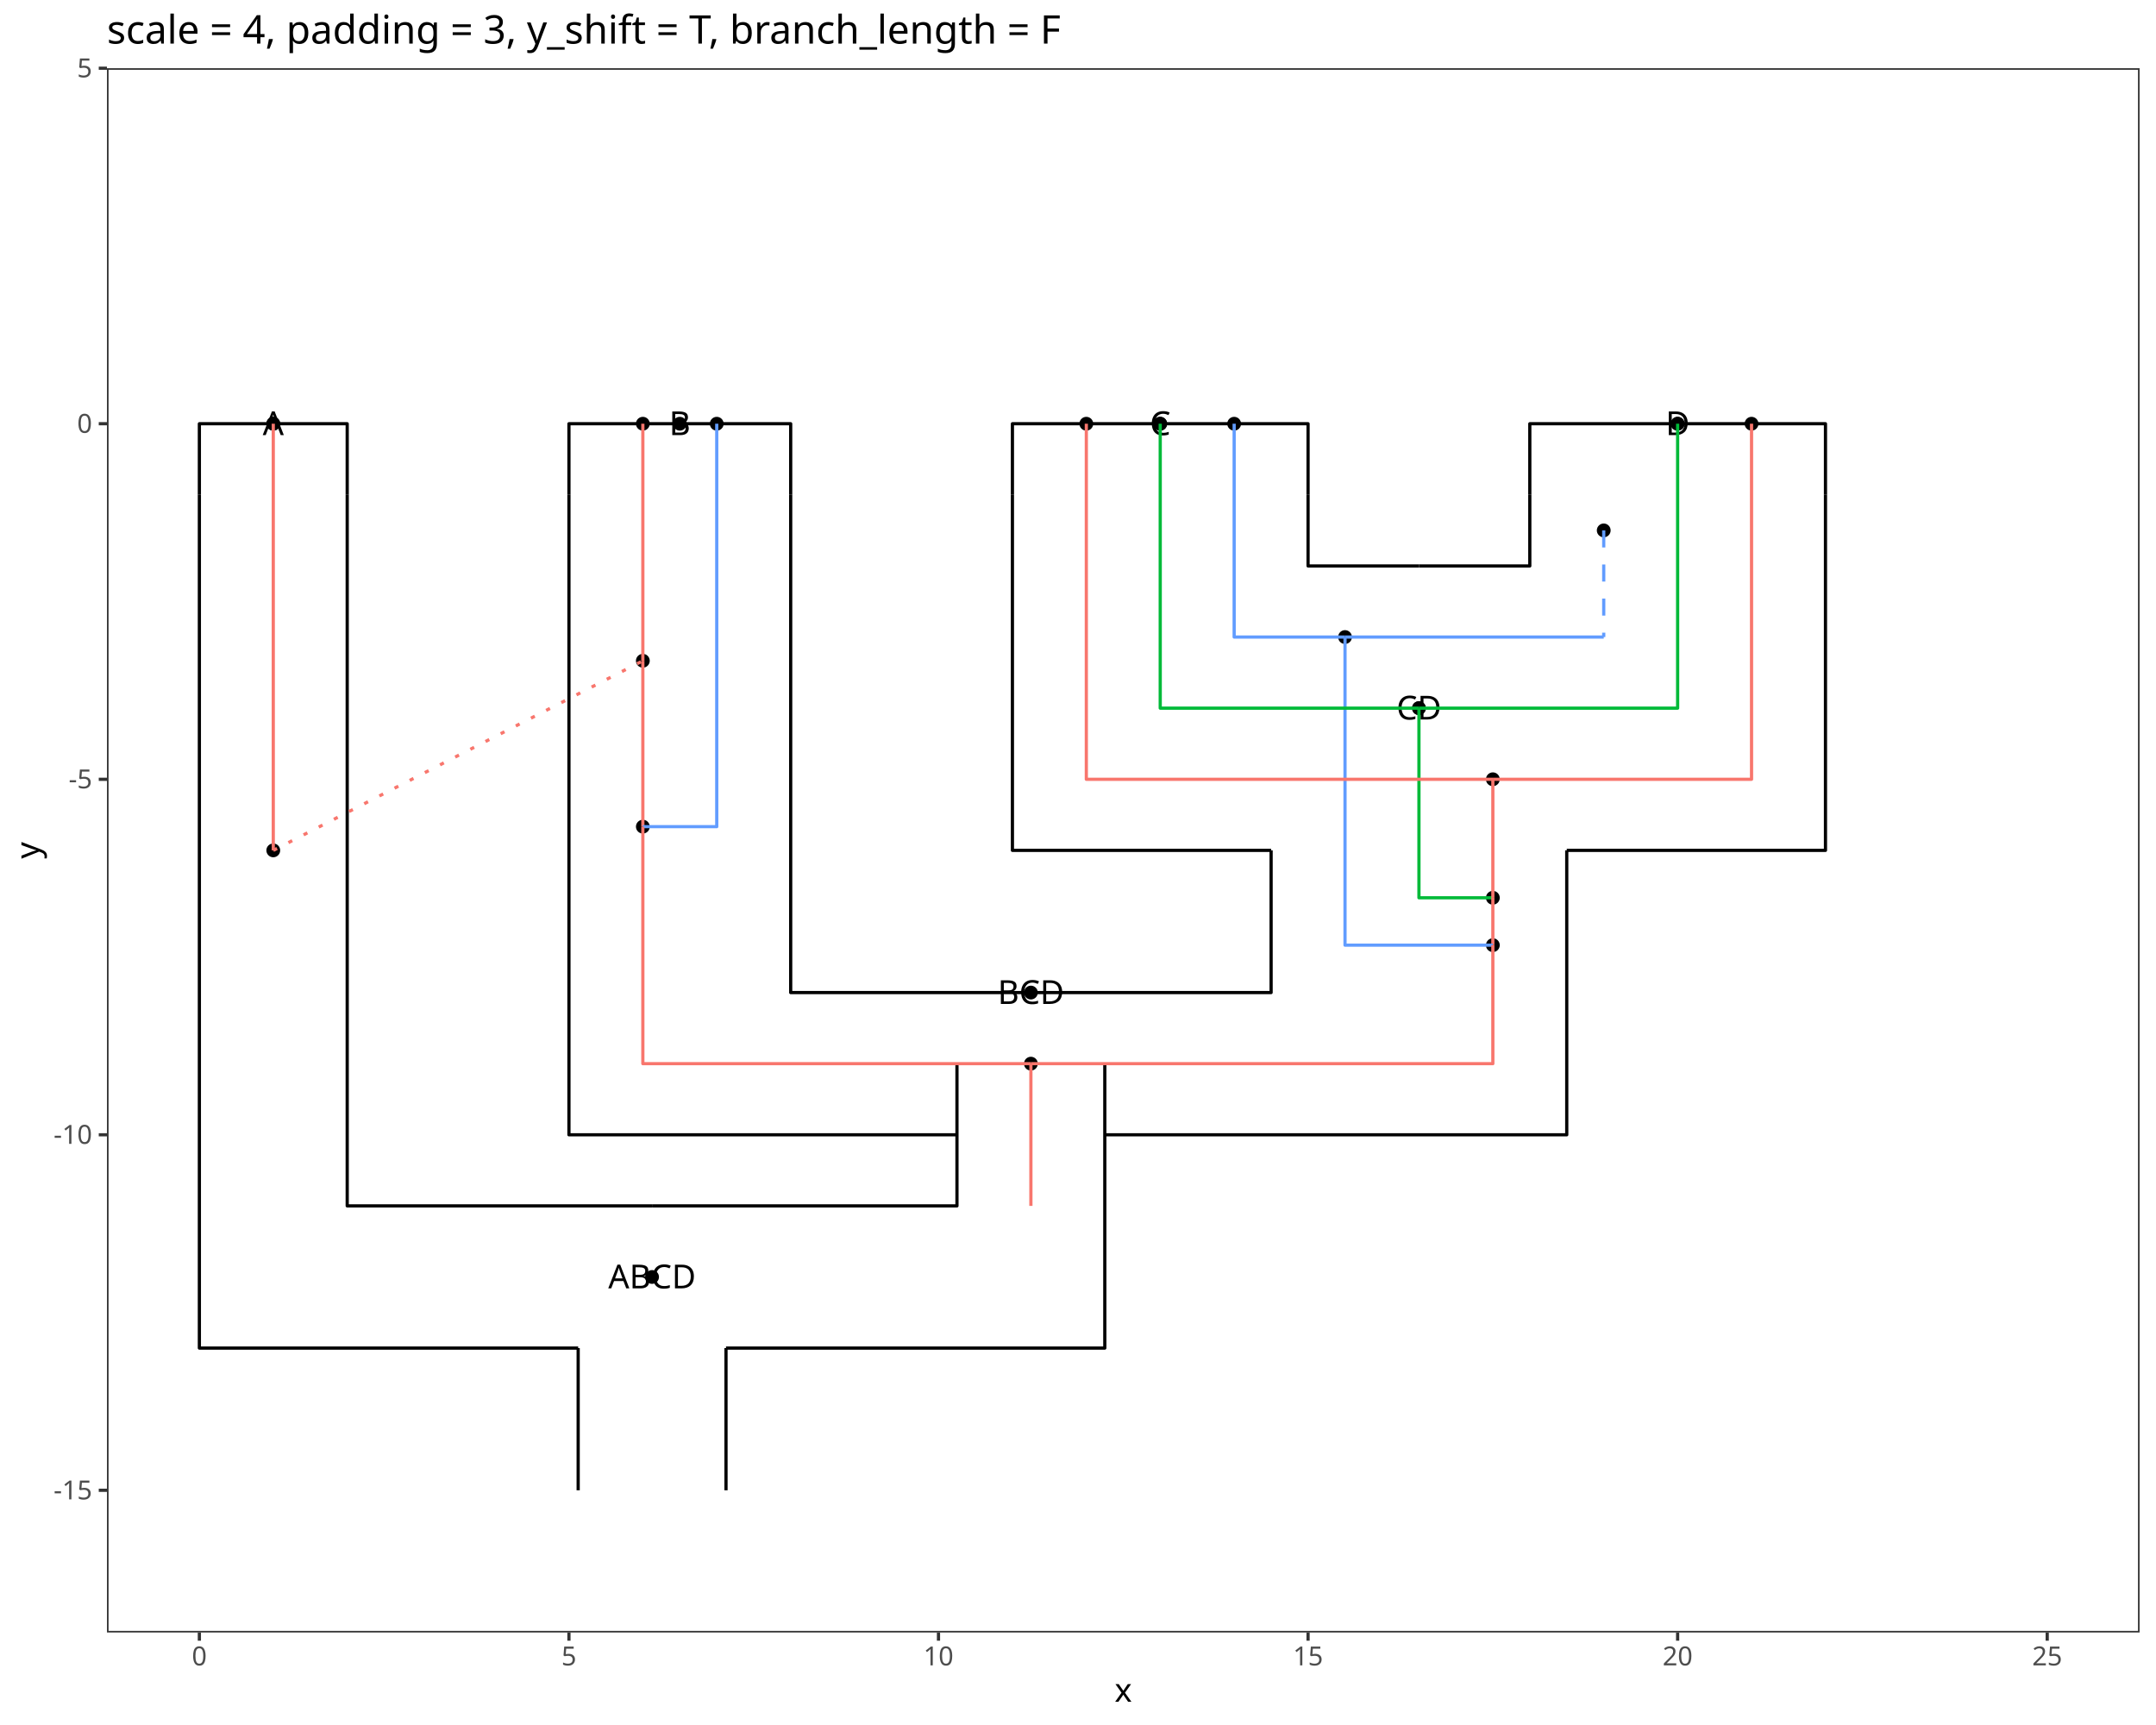
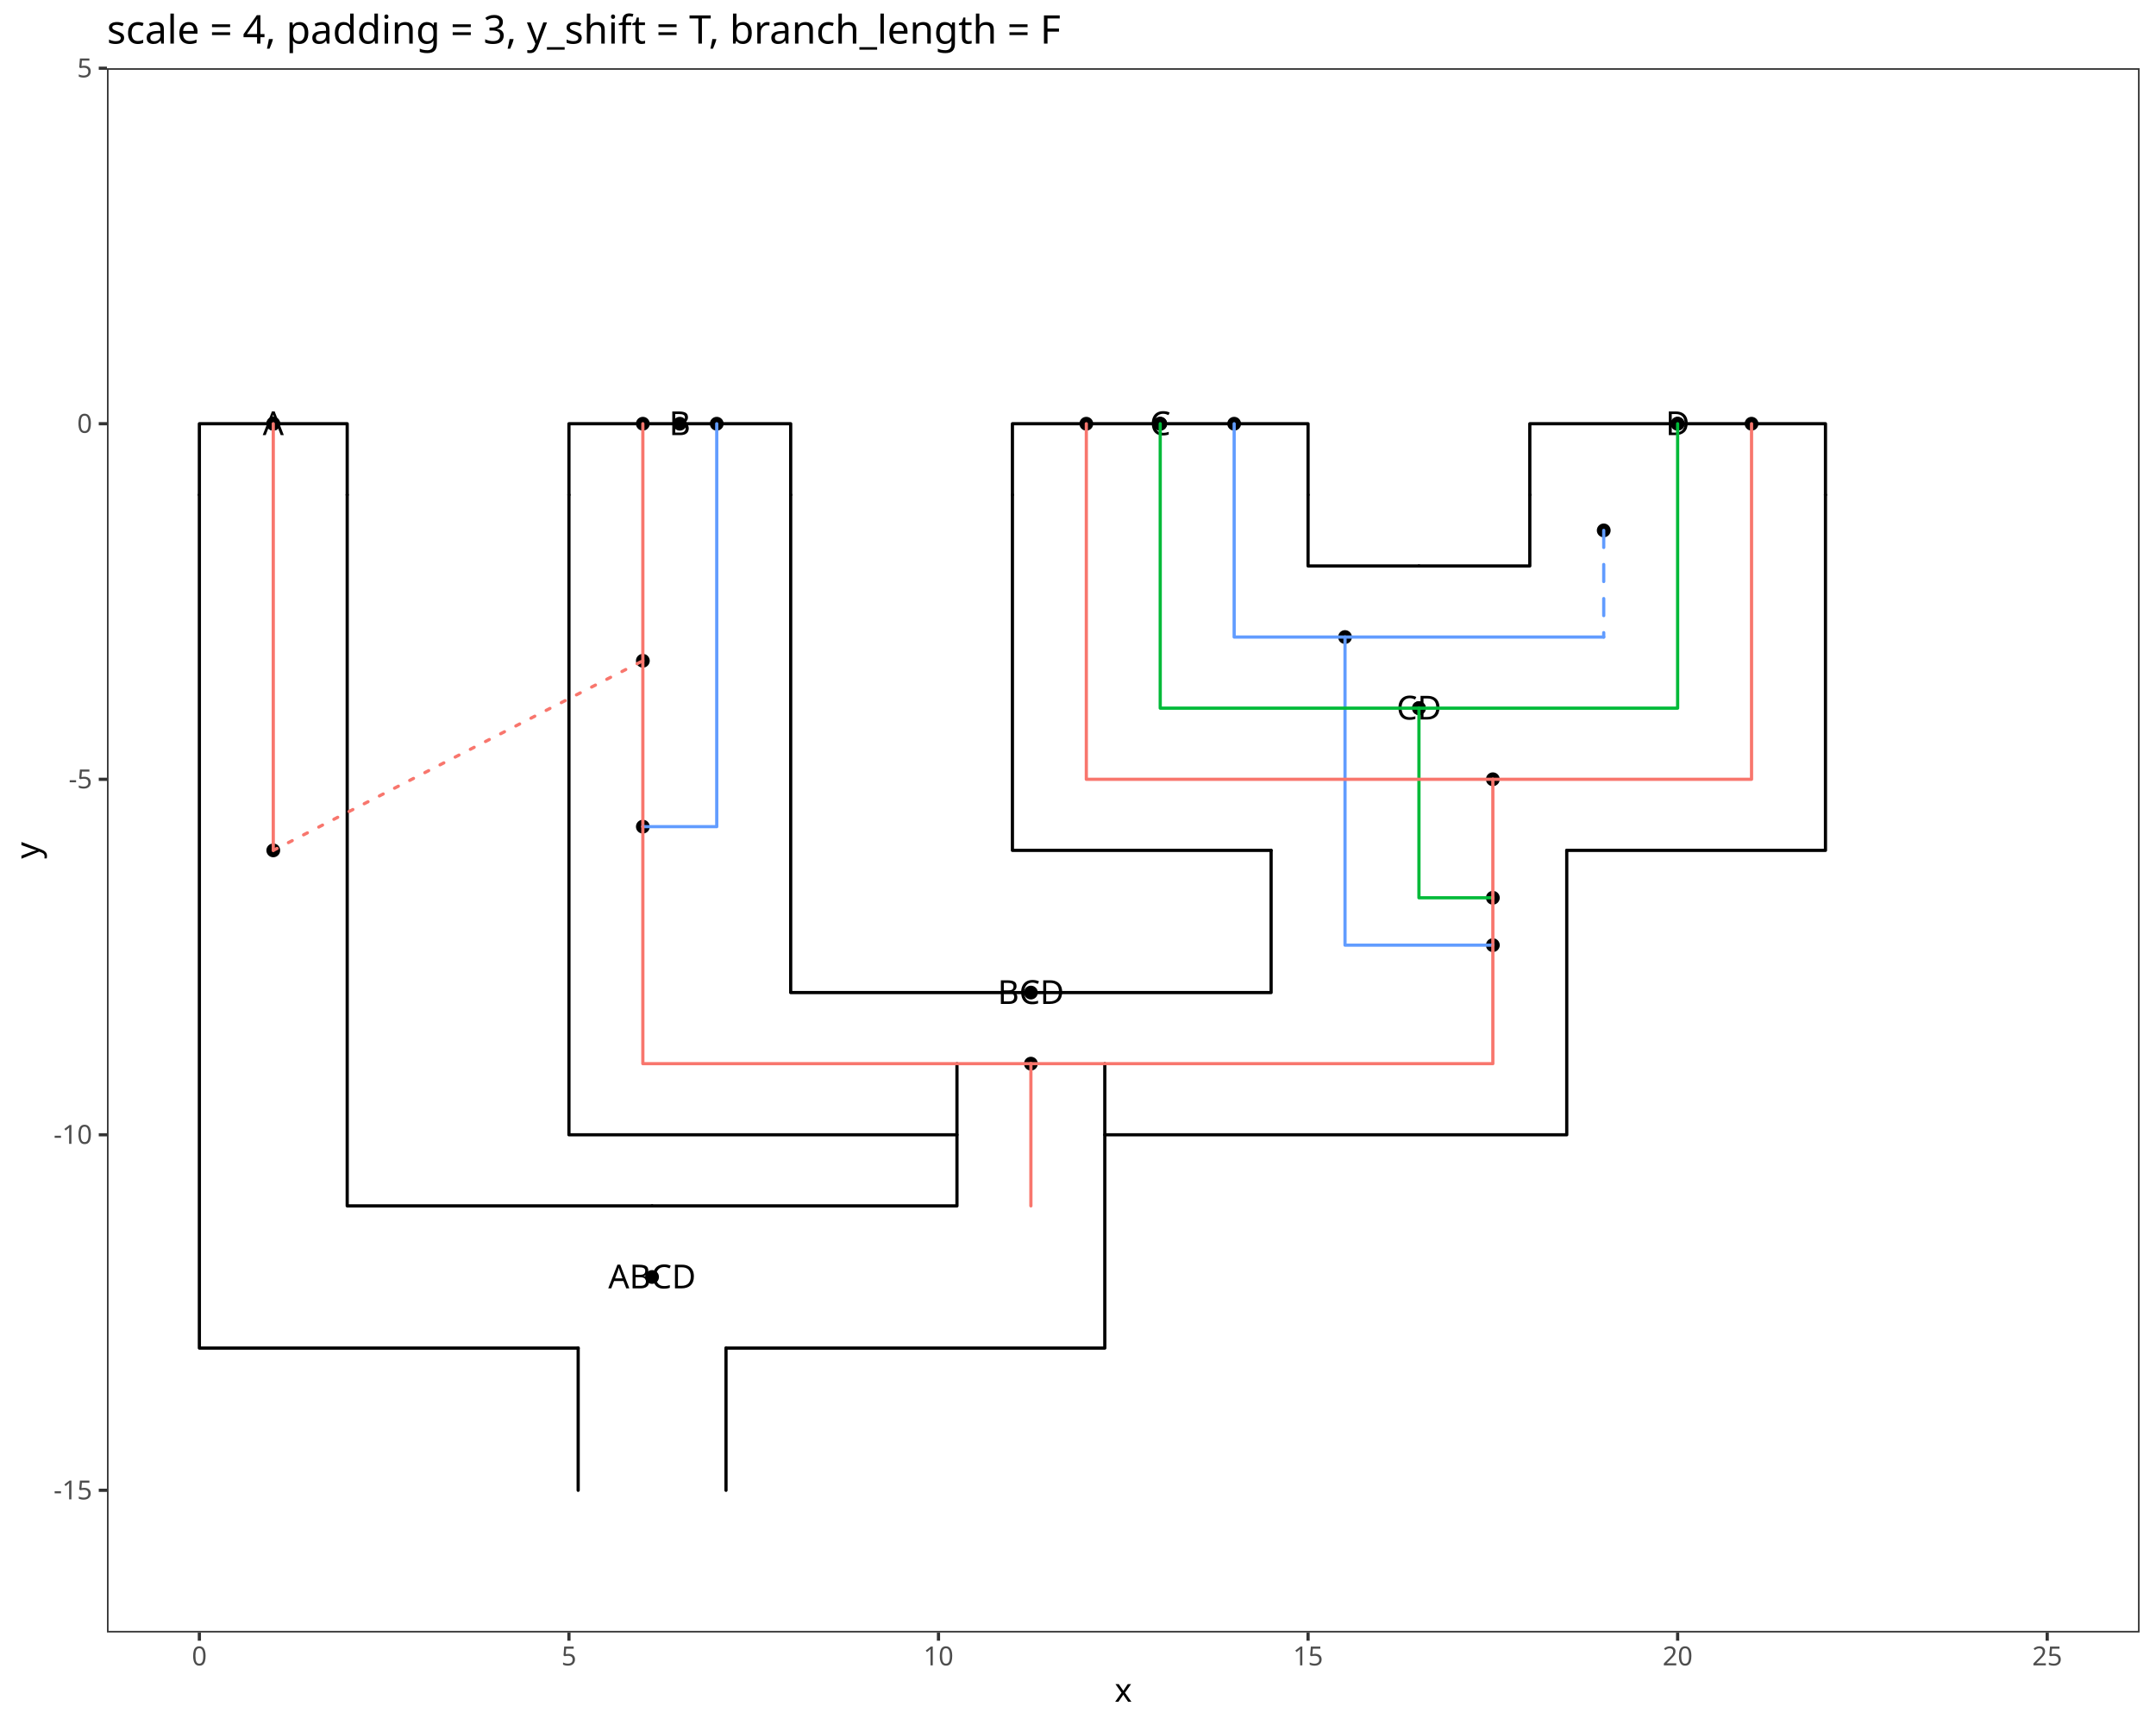
<svg xmlns="http://www.w3.org/2000/svg" class="svglite" data-engine-version="2.0" width="720.00pt" height="576.00pt" viewBox="0 0 720.00 576.00">
  <defs>
    <style type="text/css">
    .svglite line, .svglite polyline, .svglite polygon, .svglite path, .svglite rect, .svglite circle {
      fill: none;
      stroke: #000000;
      stroke-linecap: round;
      stroke-linejoin: round;
      stroke-miterlimit: 10.00;
    }
  </style>
  </defs>
  <rect width="100%" height="100%" style="stroke: none; fill: #FFFFFF;" />
  <defs>
    <clipPath id="cpMC4wMHw3MjAuMDB8MC4wMHw1NzYuMDA=">
      <rect x="0.00" y="0.00" width="720.00" height="576.00" />
    </clipPath>
  </defs>
  <g clip-path="url(#cpMC4wMHw3MjAuMDB8MC4wMHw1NzYuMDA=)">
    <rect x="0.00" y="0.00" width="720.00" height="576.00" style="stroke-width: 1.07; stroke: #FFFFFF; fill: #FFFFFF;" />
  </g>
  <defs>
    <clipPath id="cpMzUuNzJ8NzE0LjUyfDIyLjc4fDU0NS4xMQ==">
      <rect x="35.72" y="22.78" width="678.80" height="522.33" />
    </clipPath>
  </defs>
  <g clip-path="url(#cpMzUuNzJ8NzE0LjUyfDIyLjc4fDU0NS4xMQ==)">
    <rect x="35.72" y="22.78" width="678.80" height="522.33" style="stroke-width: 1.07; stroke: none; fill: #FFFFFF;" />
-     <polyline points="66.58,165.24 66.58,141.49 115.95,141.49 115.95,165.24 " style="stroke-width: 1.07; stroke-linecap: butt;" />
-     <polyline points="115.95,165.24 115.95,402.66 217.76,402.66 " style="stroke-width: 1.07; stroke-linecap: butt;" />
-     <polyline points="217.76,402.66 319.58,402.66 319.58,355.17 " style="stroke-width: 1.07; stroke-linecap: butt;" />
-     <polyline points="66.58,165.24 66.58,450.14 193.08,450.14 " style="stroke-width: 1.07; stroke-linecap: butt;" />
-     <polyline points="242.45,450.14 368.95,450.14 368.95,355.17 " style="stroke-width: 1.07; stroke-linecap: butt;" />
-     <polyline points="193.08,450.14 193.08,497.63 " style="stroke-width: 1.07; stroke-linecap: butt;" />
-     <polyline points="242.45,450.14 242.45,497.63 " style="stroke-width: 1.07; stroke-linecap: butt;" />
-     <polyline points="190.00,165.24 190.00,141.49 264.05,141.49 264.05,165.24 " style="stroke-width: 1.07; stroke-linecap: butt;" />
-     <polyline points="264.05,165.24 264.05,331.43 344.27,331.43 " style="stroke-width: 1.07; stroke-linecap: butt;" />
-     <polyline points="344.27,331.43 424.49,331.43 424.49,283.95 " style="stroke-width: 1.07; stroke-linecap: butt;" />
-     <polyline points="190.00,165.24 190.00,378.92 319.58,378.92 " style="stroke-width: 1.07; stroke-linecap: butt;" />
-     <polyline points="368.95,378.92 523.22,378.92 523.22,283.95 " style="stroke-width: 1.07; stroke-linecap: butt;" />
-     <polyline points="338.10,165.24 338.10,141.49 436.83,141.49 436.83,165.24 " style="stroke-width: 1.07; stroke-linecap: butt;" />
-     <polyline points="436.83,165.24 436.83,188.98 473.86,188.98 " style="stroke-width: 1.07; stroke-linecap: butt;" />
-     <polyline points="473.86,188.98 510.88,188.98 510.88,165.24 " style="stroke-width: 1.07; stroke-linecap: butt;" />
-     <polyline points="338.10,165.24 338.10,283.95 424.49,283.95 " style="stroke-width: 1.07; stroke-linecap: butt;" />
-     <polyline points="523.22,283.95 609.62,283.95 609.62,165.24 " style="stroke-width: 1.07; stroke-linecap: butt;" />
-     <polyline points="510.88,165.24 510.88,141.49 609.62,141.49 609.62,165.24 " style="stroke-width: 1.07; stroke-linecap: butt;" />
+     <polyline points="66.58,165.24 66.58,141.49 115.95,141.49 115.95,165.24 " style="stroke-width: 1.07;" />
+     <polyline points="115.95,165.24 115.95,402.66 217.76,402.66 " style="stroke-width: 1.07;" />
+     <polyline points="217.76,402.66 319.58,402.66 319.58,355.17 " style="stroke-width: 1.07;" />
+     <polyline points="66.58,165.24 66.58,450.14 193.08,450.14 " style="stroke-width: 1.07;" />
+     <polyline points="242.45,450.14 368.95,450.14 368.95,355.17 " style="stroke-width: 1.07;" />
+     <polyline points="193.08,450.14 193.08,497.63 " style="stroke-width: 1.07;" />
+     <polyline points="242.45,450.14 242.45,497.63 " style="stroke-width: 1.07;" />
+     <polyline points="190.00,165.24 190.00,141.49 264.05,141.49 264.05,165.24 " style="stroke-width: 1.07;" />
+     <polyline points="264.05,165.24 264.05,331.43 344.27,331.43 " style="stroke-width: 1.07;" />
+     <polyline points="344.27,331.43 424.49,331.43 424.49,283.95 " style="stroke-width: 1.07;" />
+     <polyline points="190.00,165.24 190.00,378.92 319.58,378.92 " style="stroke-width: 1.07;" />
+     <polyline points="368.95,378.92 523.22,378.92 523.22,283.95 " style="stroke-width: 1.07;" />
+     <polyline points="338.10,165.24 338.10,141.49 436.83,141.49 436.83,165.24 " style="stroke-width: 1.07;" />
+     <polyline points="436.83,165.24 436.83,188.98 473.86,188.98 " style="stroke-width: 1.07;" />
+     <polyline points="473.86,188.98 510.88,188.98 510.88,165.24 " style="stroke-width: 1.07;" />
+     <polyline points="338.10,165.24 338.10,283.95 424.49,283.95 " style="stroke-width: 1.07;" />
+     <polyline points="523.22,283.95 609.62,283.95 609.62,165.24 " style="stroke-width: 1.07;" />
+     <polyline points="510.88,165.24 510.88,141.49 609.62,141.49 609.62,165.24 " style="stroke-width: 1.07;" />
    <circle cx="217.76" cy="426.40" r="1.95" style="stroke-width: 0.71; fill: #000000;" />
    <circle cx="91.26" cy="141.49" r="1.95" style="stroke-width: 0.71; fill: #000000;" />
    <circle cx="344.27" cy="331.43" r="1.95" style="stroke-width: 0.71; fill: #000000;" />
    <circle cx="227.02" cy="141.49" r="1.95" style="stroke-width: 0.71; fill: #000000;" />
    <circle cx="473.86" cy="236.46" r="1.95" style="stroke-width: 0.71; fill: #000000;" />
    <circle cx="387.46" cy="141.49" r="1.95" style="stroke-width: 0.71; fill: #000000;" />
    <circle cx="560.25" cy="141.49" r="1.95" style="stroke-width: 0.71; fill: #000000;" />
    <text x="217.76" y="430.20" text-anchor="middle" style="font-size: 11.04px; font-family: sans;" textLength="30.68px" lengthAdjust="spacingAndGlyphs">ABCD</text>
    <text x="91.26" y="145.29" text-anchor="middle" style="font-size: 11.04px; font-family: sans;" textLength="7.37px" lengthAdjust="spacingAndGlyphs">A</text>
    <text x="344.27" y="335.23" text-anchor="middle" style="font-size: 11.04px; font-family: sans;" textLength="23.32px" lengthAdjust="spacingAndGlyphs">BCD</text>
    <text x="227.02" y="145.29" text-anchor="middle" style="font-size: 11.04px; font-family: sans;" textLength="7.37px" lengthAdjust="spacingAndGlyphs">B</text>
    <text x="473.86" y="240.26" text-anchor="middle" style="font-size: 11.04px; font-family: sans;" textLength="15.95px" lengthAdjust="spacingAndGlyphs">CD</text>
    <text x="387.46" y="145.29" text-anchor="middle" style="font-size: 11.04px; font-family: sans;" textLength="7.98px" lengthAdjust="spacingAndGlyphs">C</text>
    <text x="560.25" y="145.29" text-anchor="middle" style="font-size: 11.04px; font-family: sans;" textLength="7.98px" lengthAdjust="spacingAndGlyphs">D</text>
    <circle cx="344.27" cy="355.17" r="1.95" style="stroke-width: 0.71; fill: #000000;" />
    <circle cx="214.68" cy="276.03" r="1.95" style="stroke-width: 0.71; fill: #000000;" />
    <circle cx="214.68" cy="220.64" r="1.95" style="stroke-width: 0.71; fill: #000000;" />
    <circle cx="91.26" cy="283.95" r="1.95" style="stroke-width: 0.71; fill: #000000;" />
    <circle cx="91.26" cy="141.49" r="1.95" style="stroke-width: 0.71; fill: #000000;" />
    <circle cx="214.68" cy="141.49" r="1.95" style="stroke-width: 0.71; fill: #000000;" />
    <circle cx="239.36" cy="141.49" r="1.95" style="stroke-width: 0.71; fill: #000000;" />
    <circle cx="498.54" cy="315.60" r="1.95" style="stroke-width: 0.71; fill: #000000;" />
    <circle cx="498.54" cy="299.78" r="1.95" style="stroke-width: 0.71; fill: #000000;" />
    <circle cx="498.54" cy="260.21" r="1.95" style="stroke-width: 0.71; fill: #000000;" />
    <circle cx="362.78" cy="141.49" r="1.95" style="stroke-width: 0.71; fill: #000000;" />
    <circle cx="584.93" cy="141.49" r="1.95" style="stroke-width: 0.71; fill: #000000;" />
    <circle cx="473.86" cy="236.46" r="1.95" style="stroke-width: 0.71; fill: #000000;" />
    <circle cx="387.46" cy="141.49" r="1.95" style="stroke-width: 0.71; fill: #000000;" />
    <circle cx="560.25" cy="141.49" r="1.95" style="stroke-width: 0.71; fill: #000000;" />
    <circle cx="449.17" cy="212.72" r="1.95" style="stroke-width: 0.71; fill: #000000;" />
    <circle cx="412.15" cy="141.49" r="1.95" style="stroke-width: 0.71; fill: #000000;" />
    <circle cx="535.57" cy="177.11" r="1.95" style="stroke-width: 0.71; fill: #000000;" />
-     <polyline points="473.86,236.46 560.25,236.46 560.25,141.49 " style="stroke-width: 1.07; stroke: #00BA38; stroke-linecap: butt;" />
-     <polyline points="473.86,236.46 473.86,299.78 498.54,299.78 " style="stroke-width: 1.07; stroke: #00BA38; stroke-linecap: butt;" />
-     <polyline points="498.54,299.78 498.54,315.60 498.54,315.60 " style="stroke-width: 1.07; stroke: #F8766D; stroke-linecap: butt;" />
-     <polyline points="412.15,141.49 412.15,212.72 449.17,212.72 " style="stroke-width: 1.07; stroke: #619CFF; stroke-linecap: butt;" />
-     <polyline points="449.17,212.72 535.57,212.72 " style="stroke-width: 1.07; stroke: #619CFF; stroke-linecap: butt;" />
-     <polyline points="535.57,177.11 535.57,212.72 " style="stroke-width: 1.07; stroke: #619CFF; stroke-dasharray: 5.69,5.69; stroke-linecap: butt;" />
-     <polyline points="449.17,212.72 449.17,315.60 498.54,315.60 " style="stroke-width: 1.07; stroke: #619CFF; stroke-linecap: butt;" />
-     <polyline points="344.27,355.17 498.54,355.17 498.54,315.60 " style="stroke-width: 1.07; stroke: #F8766D; stroke-linecap: butt;" />
-     <polyline points="344.27,355.17 344.27,402.66 " style="stroke-width: 1.07; stroke: #F8766D; stroke-linecap: butt;" />
-     <polyline points="91.26,141.49 91.26,283.95 91.26,283.95 " style="stroke-width: 1.07; stroke: #F8766D; stroke-linecap: butt;" />
-     <polyline points="91.26,283.95 214.68,220.64 " style="stroke-width: 1.07; stroke: #F8766D; stroke-dasharray: 1.42,4.27; stroke-linecap: butt;" />
-     <polyline points="214.68,141.49 214.68,220.64 214.68,220.64 " style="stroke-width: 1.07; stroke: #F8766D; stroke-linecap: butt;" />
-     <polyline points="214.68,220.64 214.68,276.03 214.68,276.03 " style="stroke-width: 1.07; stroke: #F8766D; stroke-linecap: butt;" />
-     <polyline points="214.68,276.03 239.36,276.03 239.36,141.49 " style="stroke-width: 1.07; stroke: #619CFF; stroke-linecap: butt;" />
-     <polyline points="214.68,276.03 214.68,355.17 344.27,355.17 " style="stroke-width: 1.07; stroke: #F8766D; stroke-linecap: butt;" />
-     <polyline points="362.78,141.49 362.78,260.21 498.54,260.21 " style="stroke-width: 1.07; stroke: #F8766D; stroke-linecap: butt;" />
-     <polyline points="498.54,260.21 584.93,260.21 584.93,141.49 " style="stroke-width: 1.07; stroke: #F8766D; stroke-linecap: butt;" />
-     <polyline points="498.54,260.21 498.54,299.78 498.54,299.78 " style="stroke-width: 1.07; stroke: #F8766D; stroke-linecap: butt;" />
-     <polyline points="387.46,141.49 387.46,236.46 473.86,236.46 " style="stroke-width: 1.07; stroke: #00BA38; stroke-linecap: butt;" />
+     <polyline points="473.86,236.46 560.25,236.46 560.25,141.49 " style="stroke-width: 1.07; stroke: #00BA38;" />
+     <polyline points="473.86,236.46 473.86,299.78 498.54,299.78 " style="stroke-width: 1.07; stroke: #00BA38;" />
+     <polyline points="498.54,299.78 498.54,315.60 498.54,315.60 " style="stroke-width: 1.07; stroke: #F8766D;" />
+     <polyline points="412.15,141.49 412.15,212.72 449.17,212.72 " style="stroke-width: 1.07; stroke: #619CFF;" />
+     <polyline points="449.17,212.72 535.57,212.72 " style="stroke-width: 1.07; stroke: #619CFF;" />
+     <polyline points="535.57,177.11 535.57,212.72 " style="stroke-width: 1.07; stroke: #619CFF; stroke-dasharray: 5.69,5.69;" />
+     <polyline points="449.17,212.72 449.17,315.60 498.54,315.60 " style="stroke-width: 1.07; stroke: #619CFF;" />
+     <polyline points="344.27,355.17 498.54,355.17 498.54,315.60 " style="stroke-width: 1.07; stroke: #F8766D;" />
+     <polyline points="344.27,355.17 344.27,402.66 " style="stroke-width: 1.07; stroke: #F8766D;" />
+     <polyline points="91.26,141.49 91.26,283.95 91.26,283.95 " style="stroke-width: 1.07; stroke: #F8766D;" />
+     <polyline points="91.26,283.95 214.68,220.64 " style="stroke-width: 1.07; stroke: #F8766D; stroke-dasharray: 1.42,4.27;" />
+     <polyline points="214.68,141.49 214.68,220.64 214.68,220.64 " style="stroke-width: 1.07; stroke: #F8766D;" />
+     <polyline points="214.68,220.64 214.68,276.03 214.68,276.03 " style="stroke-width: 1.07; stroke: #F8766D;" />
+     <polyline points="214.68,276.03 239.36,276.03 239.36,141.49 " style="stroke-width: 1.07; stroke: #619CFF;" />
+     <polyline points="214.68,276.03 214.68,355.17 344.27,355.17 " style="stroke-width: 1.07; stroke: #F8766D;" />
+     <polyline points="362.78,141.49 362.78,260.21 498.54,260.21 " style="stroke-width: 1.07; stroke: #F8766D;" />
+     <polyline points="498.54,260.21 584.93,260.21 584.93,141.49 " style="stroke-width: 1.07; stroke: #F8766D;" />
+     <polyline points="498.54,260.21 498.54,299.78 498.54,299.78 " style="stroke-width: 1.07; stroke: #F8766D;" />
+     <polyline points="387.46,141.49 387.46,236.46 473.86,236.46 " style="stroke-width: 1.07; stroke: #00BA38;" />
    <circle cx="683.67" cy="46.53" r="1.95" style="stroke-width: 0.71; stroke: none;" />
    <circle cx="217.76" cy="521.37" r="1.95" style="stroke-width: 0.71; stroke: none;" />
    <rect x="35.72" y="22.78" width="678.80" height="522.33" style="stroke-width: 1.07; stroke: #333333;" />
  </g>
  <g clip-path="url(#cpMC4wMHw3MjAuMDB8MC4wMHw1NzYuMDA=)">
    <text x="30.79" y="500.66" text-anchor="end" style="font-size: 8.80px; fill: #4D4D4D; font-family: sans;" textLength="12.72px" lengthAdjust="spacingAndGlyphs">-15</text>
    <text x="30.79" y="381.94" text-anchor="end" style="font-size: 8.80px; fill: #4D4D4D; font-family: sans;" textLength="12.72px" lengthAdjust="spacingAndGlyphs">-10</text>
    <text x="30.79" y="263.23" text-anchor="end" style="font-size: 8.80px; fill: #4D4D4D; font-family: sans;" textLength="7.82px" lengthAdjust="spacingAndGlyphs">-5</text>
    <text x="30.79" y="144.52" text-anchor="end" style="font-size: 8.80px; fill: #4D4D4D; font-family: sans;" textLength="4.89px" lengthAdjust="spacingAndGlyphs">0</text>
    <text x="30.79" y="25.81" text-anchor="end" style="font-size: 8.80px; fill: #4D4D4D; font-family: sans;" textLength="4.89px" lengthAdjust="spacingAndGlyphs">5</text>
    <polyline points="32.98,497.63 35.72,497.63 " style="stroke-width: 1.07; stroke: #333333; stroke-linecap: butt;" />
    <polyline points="32.98,378.92 35.72,378.92 " style="stroke-width: 1.07; stroke: #333333; stroke-linecap: butt;" />
    <polyline points="32.98,260.21 35.72,260.21 " style="stroke-width: 1.07; stroke: #333333; stroke-linecap: butt;" />
    <polyline points="32.98,141.49 35.72,141.49 " style="stroke-width: 1.07; stroke: #333333; stroke-linecap: butt;" />
    <polyline points="32.98,22.78 35.72,22.78 " style="stroke-width: 1.07; stroke: #333333; stroke-linecap: butt;" />
    <polyline points="66.58,547.85 66.58,545.11 " style="stroke-width: 1.07; stroke: #333333; stroke-linecap: butt;" />
    <polyline points="190.00,547.85 190.00,545.11 " style="stroke-width: 1.07; stroke: #333333; stroke-linecap: butt;" />
    <polyline points="313.41,547.85 313.41,545.11 " style="stroke-width: 1.07; stroke: #333333; stroke-linecap: butt;" />
    <polyline points="436.83,547.85 436.83,545.11 " style="stroke-width: 1.07; stroke: #333333; stroke-linecap: butt;" />
    <polyline points="560.25,547.85 560.25,545.11 " style="stroke-width: 1.07; stroke: #333333; stroke-linecap: butt;" />
    <polyline points="683.67,547.85 683.67,545.11 " style="stroke-width: 1.07; stroke: #333333; stroke-linecap: butt;" />
    <text x="66.58" y="556.10" text-anchor="middle" style="font-size: 8.80px; fill: #4D4D4D; font-family: sans;" textLength="4.89px" lengthAdjust="spacingAndGlyphs">0</text>
    <text x="190.00" y="556.10" text-anchor="middle" style="font-size: 8.80px; fill: #4D4D4D; font-family: sans;" textLength="4.89px" lengthAdjust="spacingAndGlyphs">5</text>
    <text x="313.41" y="556.10" text-anchor="middle" style="font-size: 8.80px; fill: #4D4D4D; font-family: sans;" textLength="9.79px" lengthAdjust="spacingAndGlyphs">10</text>
    <text x="436.83" y="556.10" text-anchor="middle" style="font-size: 8.80px; fill: #4D4D4D; font-family: sans;" textLength="9.79px" lengthAdjust="spacingAndGlyphs">15</text>
    <text x="560.25" y="556.10" text-anchor="middle" style="font-size: 8.80px; fill: #4D4D4D; font-family: sans;" textLength="9.79px" lengthAdjust="spacingAndGlyphs">20</text>
    <text x="683.67" y="556.10" text-anchor="middle" style="font-size: 8.80px; fill: #4D4D4D; font-family: sans;" textLength="9.79px" lengthAdjust="spacingAndGlyphs">25</text>
    <text x="375.12" y="568.24" text-anchor="middle" style="font-size: 11.00px; font-family: sans;" textLength="5.50px" lengthAdjust="spacingAndGlyphs">x</text>
    <text transform="translate(13.05,283.95) rotate(-90)" text-anchor="middle" style="font-size: 11.00px; font-family: sans;" textLength="5.50px" lengthAdjust="spacingAndGlyphs">y</text>
    <text x="35.72" y="14.56" style="font-size: 13.20px; font-family: sans;" textLength="312.64px" lengthAdjust="spacingAndGlyphs">scale = 4, padding = 3, y_shift = T, branch_length = F</text>
  </g>
</svg>
